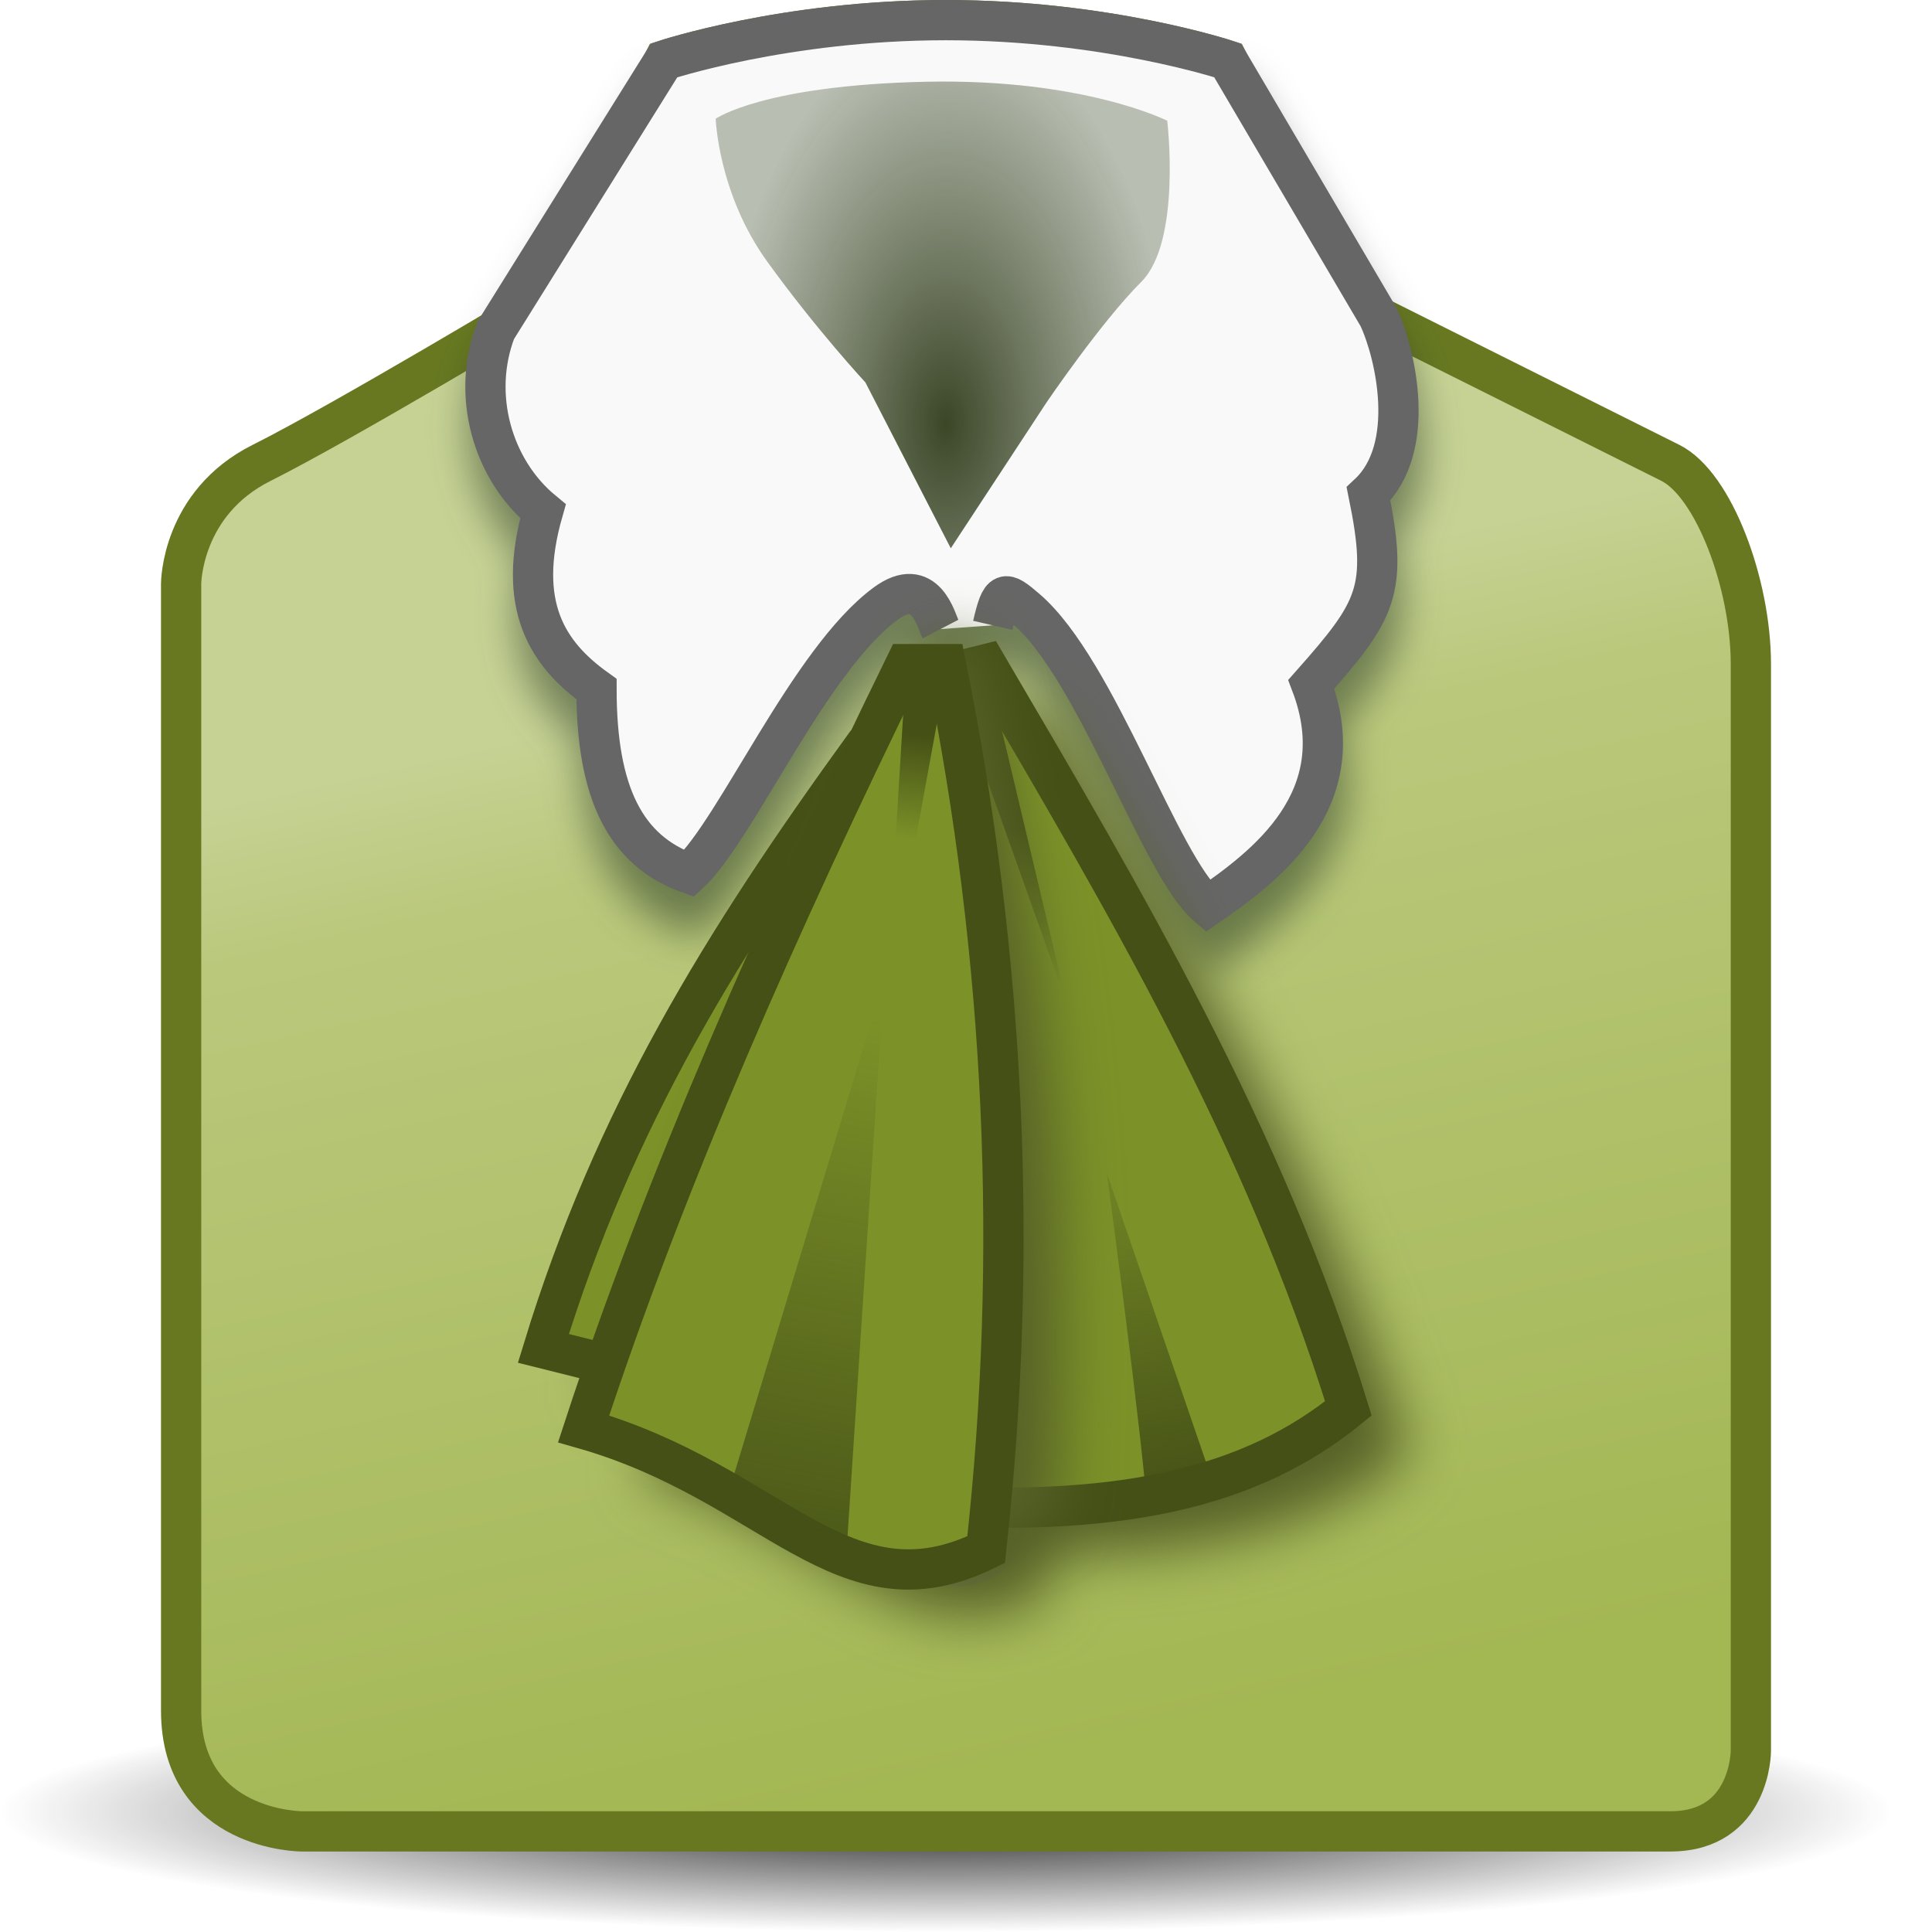
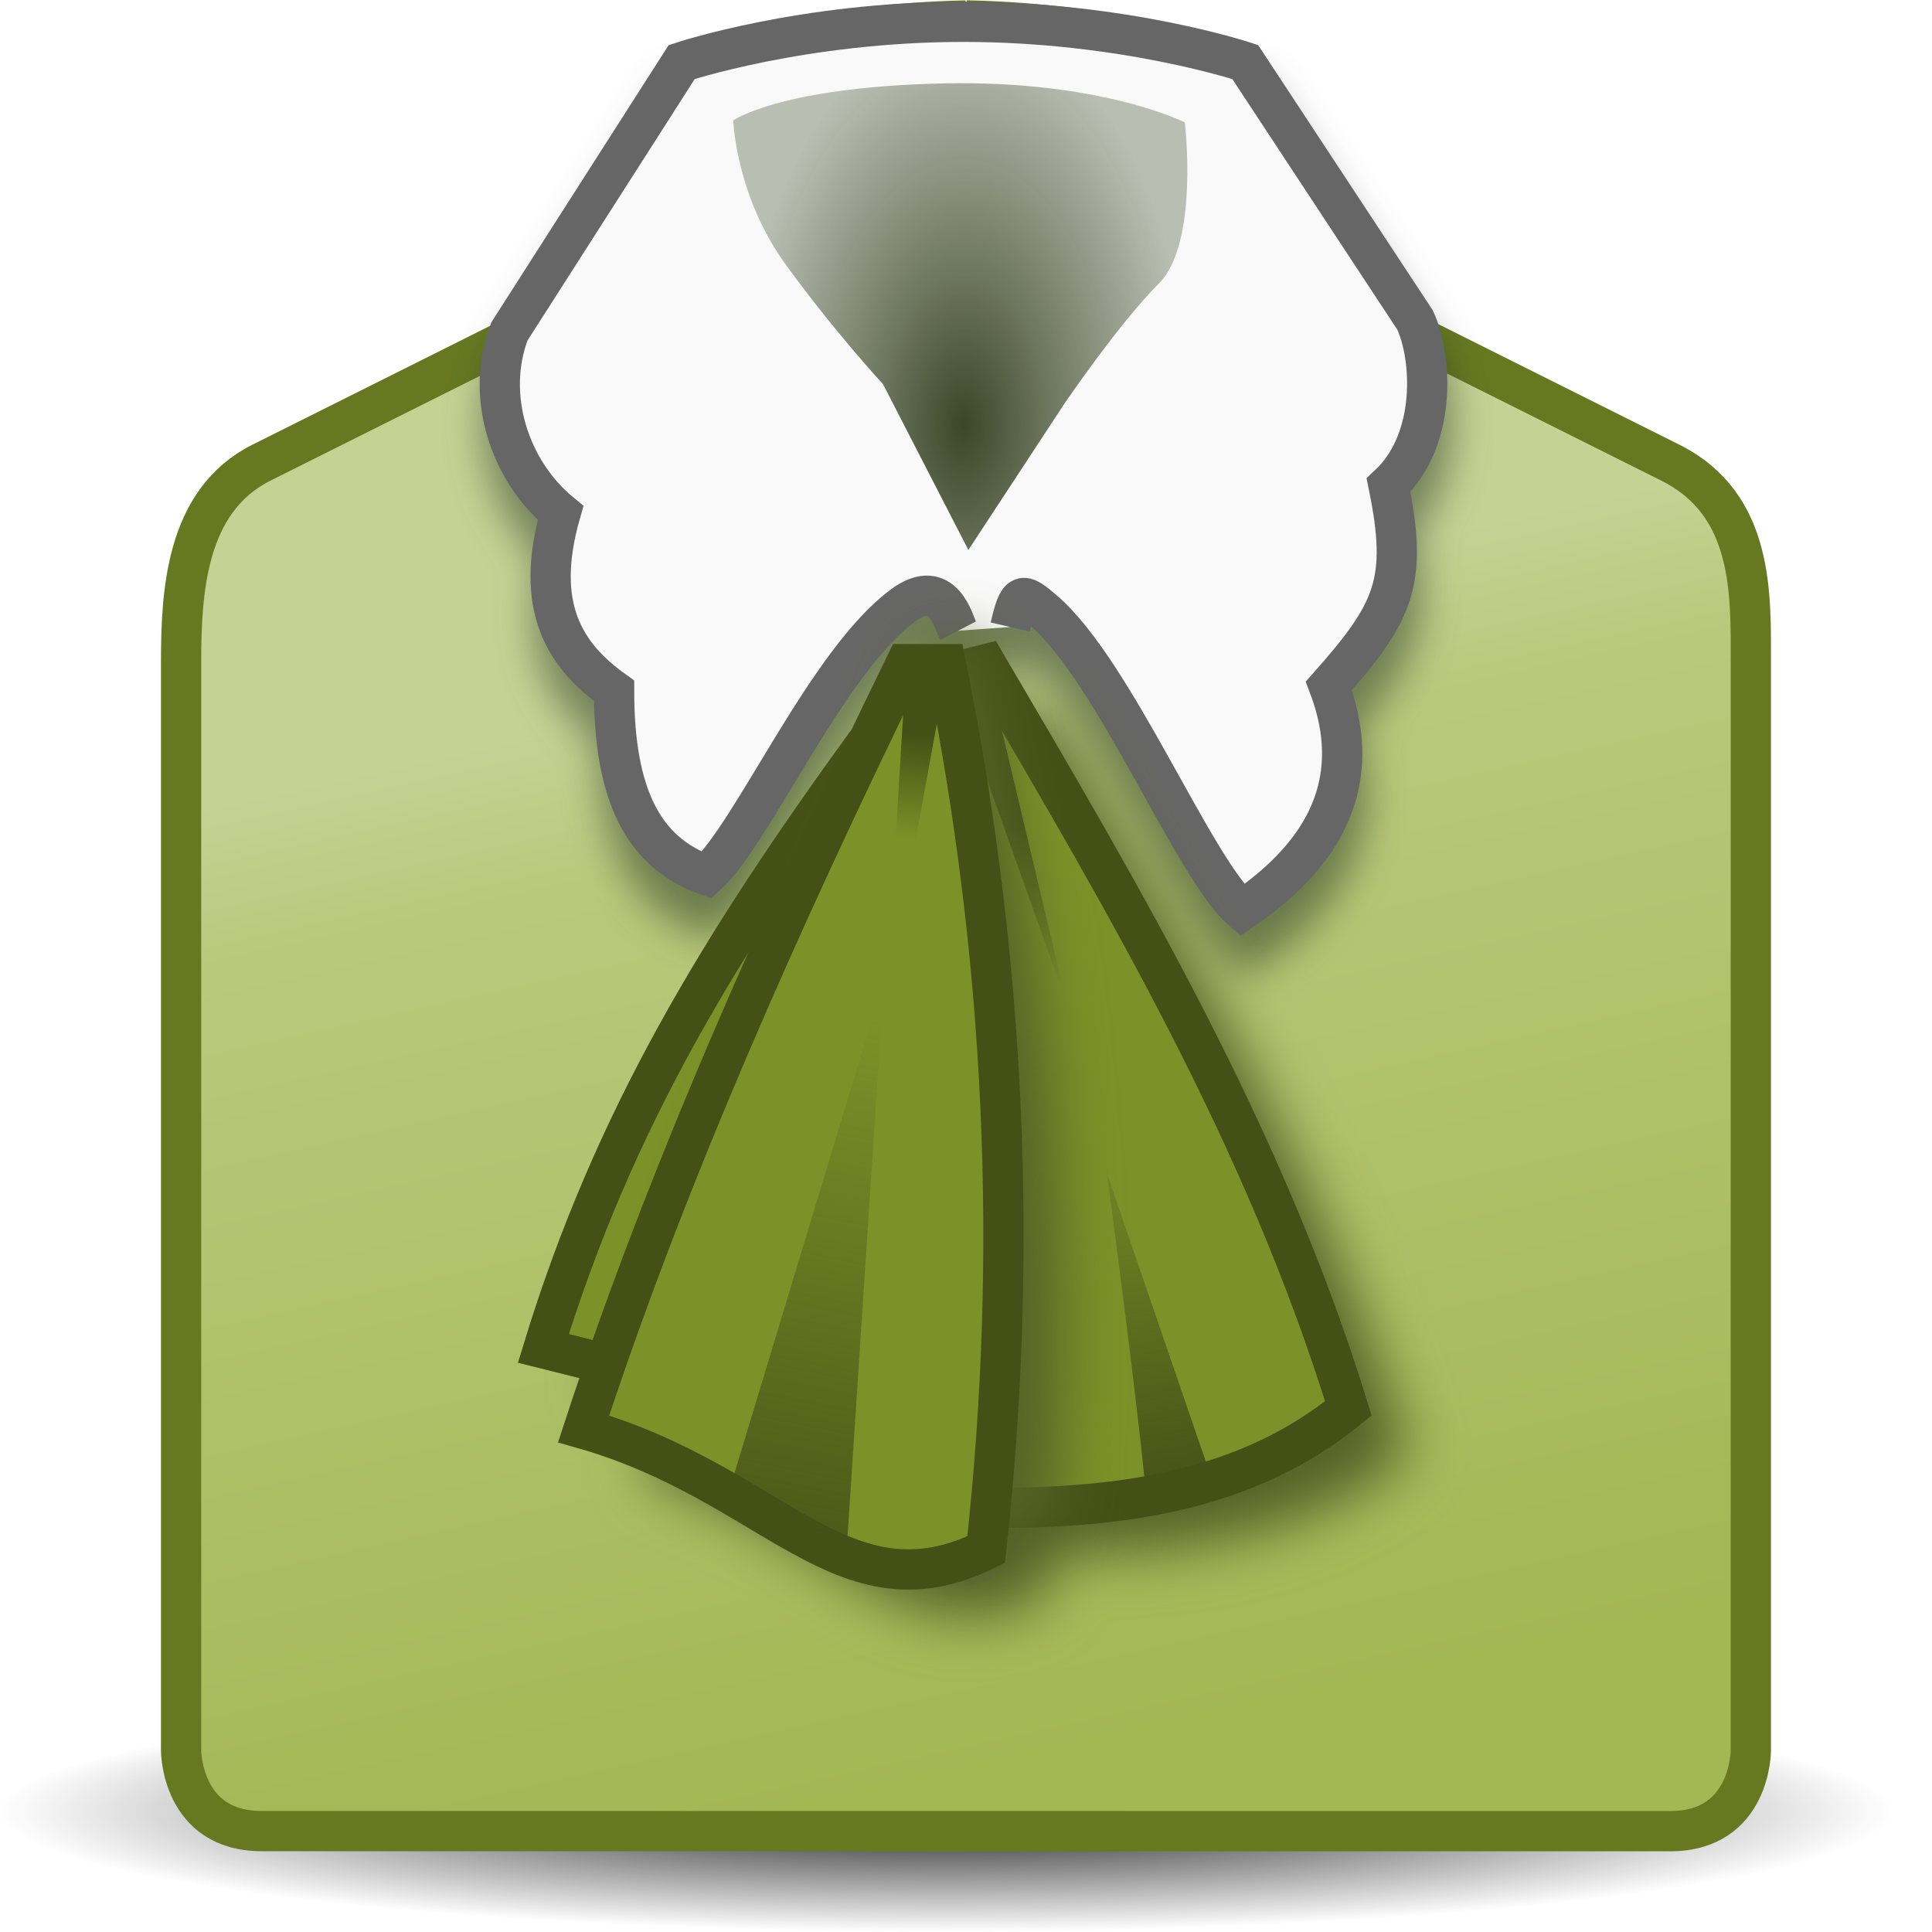
<svg xmlns="http://www.w3.org/2000/svg" xmlns:xlink="http://www.w3.org/1999/xlink" width="48" height="48" viewBox="0 0 48 48" version="1.1" id="svg1" xml:space="preserve">
  <defs id="defs1">
    <linearGradient id="linearGradient79">
      <stop style="stop-color:#a3b753;stop-opacity:1;" offset="0" id="stop79" />
      <stop style="stop-color:#bac87c;stop-opacity:1;" offset="0.855" id="stop81" />
      <stop style="stop-color:#c6d294;stop-opacity:1;" offset="1" id="stop80" />
    </linearGradient>
    <linearGradient id="linearGradient15">
      <stop style="stop-color:#445016;stop-opacity:1;" offset="0" id="stop15" />
      <stop style="stop-color:#445016;stop-opacity:0;" offset="1" id="stop16" />
    </linearGradient>
    <linearGradient id="linearGradient12">
      <stop style="stop-color:#445016;stop-opacity:1;" offset="0" id="stop12" />
      <stop style="stop-color:#445016;stop-opacity:0;" offset="1" id="stop13" />
    </linearGradient>
    <linearGradient id="linearGradient10">
      <stop style="stop-color:#445016;stop-opacity:1;" offset="0" id="stop10" />
      <stop style="stop-color:#445016;stop-opacity:0;" offset="1" id="stop11" />
    </linearGradient>
    <linearGradient id="linearGradient132">
      <stop style="stop-color:#1a1a1a;stop-opacity:1;" offset="0" id="stop132" />
      <stop style="stop-color:#1a1a1a;stop-opacity:0;" offset="1" id="stop133" />
    </linearGradient>
    <linearGradient id="linearGradient6">
      <stop style="stop-color:#3b4627;stop-opacity:1;" offset="0" id="stop6" />
      <stop style="stop-color:#4b5939;stop-opacity:0.365;" offset="1" id="stop7" />
    </linearGradient>
    <radialGradient xlink:href="#linearGradient6" id="radialGradient7" cx="23.035" cy="9.246" fx="23.035" fy="9.246" r="5.633" gradientTransform="matrix(0.9999628,0.00862211,-0.01525659,1.769407,0.6071283,-6.057828)" gradientUnits="userSpaceOnUse" />
    <filter style="color-interpolation-filters:sRGB" id="filter105" x="-0.378" y="-0.1" width="1.806" height="1.274">
      <feFlood result="flood" in="SourceGraphic" flood-opacity="0.498" flood-color="rgb(0,0,0)" id="feFlood104" />
      <feGaussianBlur result="blur" in="SourceGraphic" stdDeviation="1.243 0.5" id="feGaussianBlur104" />
      <feOffset result="offset" in="blur" dx="0.4" dy="0.9" id="feOffset104" />
      <feComposite result="comp1" operator="in" in="flood" in2="offset" id="feComposite104" />
      <feComposite result="comp2" operator="over" in="SourceGraphic" in2="comp1" id="feComposite105" />
    </filter>
    <filter style="color-interpolation-filters:sRGB" id="filter105-4" x="-0.378" y="-0.1" width="1.806" height="1.274">
      <feFlood result="flood" in="SourceGraphic" flood-opacity="0.498" flood-color="rgb(0,0,0)" id="feFlood104-8" />
      <feGaussianBlur result="blur" in="SourceGraphic" stdDeviation="1.243 0.5" id="feGaussianBlur104-1" />
      <feOffset result="offset" in="blur" dx="0.4" dy="0.9" id="feOffset104-2" />
      <feComposite result="comp1" operator="in" in="flood" in2="offset" id="feComposite104-9" />
      <feComposite result="comp2" operator="over" in="SourceGraphic" in2="comp1" id="feComposite105-3" />
    </filter>
    <filter style="color-interpolation-filters:sRGB;" id="filter131" x="-0.155" y="-0.075" width="1.44" height="1.15">
      <feFlood result="flood" in="SourceGraphic" flood-opacity="0.498" flood-color="rgb(0,0,0)" id="feFlood130" />
      <feGaussianBlur result="blur" in="SourceGraphic" stdDeviation="0.5" id="feGaussianBlur130" />
      <feOffset result="offset" in="blur" dx="1" dy="0" id="feOffset130" />
      <feComposite result="comp1" operator="in" in="flood" in2="offset" id="feComposite130" />
      <feComposite result="comp2" operator="over" in="SourceGraphic" in2="comp1" id="feComposite131" />
    </filter>
    <radialGradient xlink:href="#linearGradient132" id="radialGradient133" cx="24" cy="45.5" fx="24" fy="45.5" r="21" gradientTransform="matrix(1.119048,0,0,0.1428571,-3.357143,38.5)" gradientUnits="userSpaceOnUse" />
    <filter style="color-interpolation-filters:sRGB;" id="filter155" x="-0.074" y="-0.099" width="1.149" height="1.221">
      <feFlood result="flood" in="SourceGraphic" flood-opacity="0.498" flood-color="rgb(40,75,93)" id="feFlood154" />
      <feGaussianBlur result="blur" in="SourceGraphic" stdDeviation="0.6" id="feGaussianBlur154" />
      <feOffset result="offset" in="blur" dx="-0" dy="0.4" id="feOffset154" />
      <feComposite result="comp1" operator="in" in="flood" in2="offset" id="feComposite154" />
      <feComposite result="comp2" operator="over" in="SourceGraphic" in2="comp1" id="feComposite155" />
    </filter>
    <linearGradient xlink:href="#linearGradient10" id="linearGradient11" x1="20" y1="41" x2="23" y2="26" gradientUnits="userSpaceOnUse" />
    <linearGradient xlink:href="#linearGradient12" id="linearGradient13" x1="30.759" y1="37.689" x2="29" y2="27.537" gradientUnits="userSpaceOnUse" />
    <linearGradient xlink:href="#linearGradient15" id="linearGradient16" x1="26" y1="21" x2="27" y2="25" gradientUnits="userSpaceOnUse" />
    <linearGradient xlink:href="#linearGradient15" id="linearGradient17" gradientUnits="userSpaceOnUse" x1="24.529" y1="18.516" x2="24.25" y2="21.106" gradientTransform="translate(-1,0.25)" />
-     <filter style="color-interpolation-filters:sRGB;" id="filter56" x="-0.075" y="-0.077" width="1.154" height="1.206">
+     <filter style="color-interpolation-filters:sRGB;" id="filter56" x="-0.074" y="-0.077" width="1.152" height="1.205">
      <feFlood result="flood" in="SourceGraphic" flood-opacity="0.498" flood-color="rgb(29,47,29)" id="feFlood55" />
      <feGaussianBlur result="blur" in="SourceGraphic" stdDeviation="0.5" id="feGaussianBlur55" />
      <feOffset result="offset" in="blur" dx="0.1" dy="1" id="feOffset55" />
      <feComposite result="comp1" operator="in" in="flood" in2="offset" id="feComposite55" />
      <feComposite result="comp2" operator="over" in="SourceGraphic" in2="comp1" id="feComposite56" />
    </filter>
    <filter style="color-interpolation-filters:sRGB;" id="filter79" x="-0.128" y="-0.111" width="1.267" height="1.258">
      <feFlood result="flood" in="SourceGraphic" flood-opacity="0.498" flood-color="rgb(27,43,28)" id="feFlood78" />
      <feGaussianBlur result="blur" in="SourceGraphic" stdDeviation="0.8" id="feGaussianBlur78" />
      <feOffset result="offset" in="blur" dx="0.3" dy="0.9" id="feOffset78" />
      <feComposite result="comp1" operator="in" in="flood" in2="offset" id="feComposite78" />
      <feComposite result="comp2" operator="over" in="SourceGraphic" in2="comp1" id="feComposite79" />
    </filter>
-     <linearGradient xlink:href="#linearGradient79" id="linearGradient80" x1="29" y1="43" x2="23" y2="16" gradientUnits="userSpaceOnUse" />
    <filter style="color-interpolation-filters:sRGB" id="filter79-7" x="-0.128" y="-0.111" width="1.267" height="1.258">
      <feFlood result="flood" in="SourceGraphic" flood-opacity="0.498" flood-color="rgb(27,43,28)" id="feFlood78-5" />
      <feGaussianBlur result="blur" in="SourceGraphic" stdDeviation="0.8" id="feGaussianBlur78-3" />
      <feOffset result="offset" in="blur" dx="0.3" dy="0.9" id="feOffset78-5" />
      <feComposite result="comp1" operator="in" in="flood" in2="offset" id="feComposite78-6" />
      <feComposite result="comp2" operator="over" in="SourceGraphic" in2="comp1" id="feComposite79-2" />
    </filter>
    <filter style="color-interpolation-filters:sRGB;" id="filter22" x="-0.084" y="-0.075" width="1.168" height="1.149">
      <feFlood result="flood" in="SourceGraphic" flood-opacity="1" flood-color="rgb(80,80,80)" id="feFlood21" />
      <feGaussianBlur result="blur" in="SourceGraphic" stdDeviation="0.7" id="feGaussianBlur21" />
      <feOffset result="offset" in="blur" dx="0" dy="-0" id="feOffset21" />
      <feComposite result="comp1" operator="in" in="offset" in2="flood" id="feComposite21" />
      <feComposite result="comp2" operator="atop" in="comp1" in2="comp1" id="feComposite22" />
    </filter>
    <filter style="color-interpolation-filters:sRGB" id="filter22-0" x="-0.161" y="-0.075" width="1.322" height="1.149">
      <feFlood result="flood" in="SourceGraphic" flood-opacity="1" flood-color="rgb(80,80,80)" id="feFlood21-3" />
      <feGaussianBlur result="blur" in="SourceGraphic" stdDeviation="0.7" id="feGaussianBlur21-6" />
      <feOffset result="offset" in="blur" dx="0" dy="-0" id="feOffset21-1" />
      <feComposite result="comp1" operator="in" in="offset" in2="flood" id="feComposite21-0" />
      <feComposite result="comp2" operator="atop" in="comp1" in2="comp1" id="feComposite22-6" />
    </filter>
+     <linearGradient xlink:href="#linearGradient79" id="linearGradient14-5" gradientUnits="userSpaceOnUse" x1="29" y1="43" x2="23" y2="16" />
  </defs>
  <g id="layer1">
    <rect style="font-variation-settings:normal;opacity:1;vector-effect:none;fill:url(#radialGradient133);stroke:none;stroke-width:1;stroke-linecap:butt;stroke-linejoin:miter;stroke-miterlimit:4;stroke-dasharray:none;stroke-dashoffset:0;stroke-opacity:1;-inkscape-stroke:none;paint-order:normal" id="rect131" width="47" height="6" x="1.0444444e-07" y="42" />
-     <path id="path2" style="fill:url(#linearGradient80);stroke:#677821;stroke-linejoin:miter;fill-opacity:1" d="m 23.5,0.5 c -4,0 -7,1 -7,1 l -3,6 c 0,0 -5,3 -7,4 -2,1 -2,3 -2,3 v 28 c 0,3 3,3 3,3 H 41.5 c 2,0 2,-2 2,-2 v -27 c 0,-2 -0.925,-4.463 -2,-5 l -8,-4 -3,-6 c 0,0 -3,-1 -7,-1 z" />
-     <path style="fill:#f9f9f9;stroke:#666666;stroke-linejoin:miter;filter:url(#filter56)" d="M 23.365,15.63 C 23.263,15.434 23,14.262 22,15 c -1.895,1.398 -3.715,5.635 -4.88,6.703 -1.58,-0.566 -2.3,-2 -2.3,-4.582 -1.223,-0.875 -2,-2.076 -1.33,-4.418 C 12.229,11.665 11.702,9.806 12.319,8.203 l 4.181,-6.703 c 0,0 3,-1 7,-1 4,0 7,1 7,1 l 3.748,6.374 C 34.673,8.777 35.217,11.134 34,12.27 34.49,14.668 34.212,15.156 32.578,17 33.668,19.869 31.414,21.541 30,22.514 c -1.178,-1 -2.742,-5.864 -4.497,-7.376 -0.547,-0.472 -0.632,-0.495 -0.838,0.398" id="path1" />
-     <path style="font-variation-settings:normal;opacity:1;vector-effect:none;fill:url(#radialGradient7);fill-opacity:1;stroke:none;stroke-width:1;stroke-linecap:butt;stroke-linejoin:round;stroke-miterlimit:4;stroke-dasharray:none;stroke-dashoffset:0;stroke-opacity:1;-inkscape-stroke:none" d="m 17.781,2.95 c 0,0 1.174,-0.831 5.219,-0.919 C 26.923,1.946 29,3 29,3 29,3 29.357,6 28.357,7 27.357,8 26,10 26,10 l -2.378,3.622 -2.122,-4.122 c 0,0 -1.219,-1.312 -2.438,-3 -1.219,-1.688 -1.281,-3.55 -1.281,-3.55 z" id="path6" />
+     <path id="path11-0" style="fill:url(#linearGradient14-5);fill-opacity:1;stroke:#677821;stroke-linejoin:miter" d="m 24,0.514 c -3.741,0.079 -6.5,0.984 -6.5,0.984 l -3,6 -8,4 c -1.9,0.95 -2,3.25 -2,5 v 27 c 0,0 0,2 2,2 l 17.5,10e-4 17.5,0.001 c 2,0 2,-2 2,-2 v -27 c 0,-1.725 0.086,-3.957 -2,-5 l -8,-4 -2.992,-6.004 c 0,0 -2.759,-0.905 -6.5,-0.984" transform="translate(-0.00100043,-0.00526812)" />
+     <g id="g20" transform="translate(0.4368131,0.04138874)">
+       <path style="fill:#f9f9f9;stroke:#666666;stroke-linejoin:miter;filter:url(#filter56)" d="M 23.365,15.63 C 23.263,15.434 23,14.262 22,15 c -1.895,1.398 -3.715,5.635 -4.88,6.703 -1.58,-0.566 -2.3,-2 -2.3,-4.582 -1.223,-0.875 -2,-2.076 -1.33,-4.418 -1.261,-1.037 -1.887,-2.908 -1.27,-4.511 l 4.28,-6.692 c 0,0 3,-1 7,-1 4,0 7,1 7,1 l 4.219,6.408 c 0.425,0.903 0.558,2.968 -0.659,4.104 0.49,2.398 0.151,3.144 -1.483,4.988 1.09,2.869 -0.739,4.602 -2.153,5.575 -1.178,-1 -3.167,-5.925 -4.922,-7.437 -0.547,-0.472 -0.632,-0.495 -0.838,0.398" id="path1" />
+       <path style="font-variation-settings:normal;opacity:1;vector-effect:none;fill:url(#radialGradient7);fill-opacity:1;stroke:none;stroke-width:1;stroke-linecap:butt;stroke-linejoin:round;stroke-miterlimit:4;stroke-dasharray:none;stroke-dashoffset:0;stroke-opacity:1;-inkscape-stroke:none" d="m 17.781,2.95 c 0,0 1.174,-0.831 5.219,-0.919 C 26.923,1.946 29,3 29,3 29,3 29.357,6 28.357,7 27.357,8 26,10 26,10 l -2.378,3.622 -2.122,-4.122 c 0,0 -1.219,-1.312 -2.438,-3 -1.219,-1.688 -1.281,-3.55 -1.281,-3.55 z" id="path6" />
+     </g>
    <circle style="font-variation-settings:normal;opacity:1;vector-effect:none;fill:#dbd6cc;fill-opacity:1;stroke:#9d9b96;stroke-width:1;stroke-linecap:butt;stroke-linejoin:round;stroke-miterlimit:4;stroke-dasharray:none;stroke-dashoffset:0;stroke-opacity:1;-inkscape-stroke:none" id="path9" cx="23.875" cy="37.854" r="1.062" />
    <g id="g19-2" transform="translate(-23.09218,-26.16117)" style="fill:#566227;stroke:none;filter:url(#filter22);fill-opacity:1">
      <path id="path5-6" style="font-variation-settings:normal;opacity:1;vector-effect:none;fill:#566227;fill-opacity:1;stroke:none;stroke-width:1;stroke-linecap:butt;stroke-linejoin:miter;stroke-miterlimit:4;stroke-dasharray:none;stroke-dashoffset:0;stroke-opacity:1;-inkscape-stroke:none" d="m 23,17.001 c -0.316,0.646 -0.626,1.291 -0.936,1.936 l -0.064,0.064 c -3.581,4.941 -6.248,9.275 -8,15 l 1.545,0.387 c -0.187,0.538 -0.37,1.077 -0.545,1.613 4.733,1.351 6.439,4.759 10,3 0.039,-0.349 0.072,-0.698 0.105,-1.047 4.16,0.045 6.848,-0.795 8.895,-2.463 -2.1,-6.793 -5.565,-12.63 -9,-18.49 l -0.955,0.238 c -0.016,-0.079 -0.029,-0.159 -0.045,-0.238 z" transform="translate(24.1012,26.82981)" />
    </g>
    <circle style="font-variation-settings:normal;opacity:1;vector-effect:none;fill:#dbd6cc;fill-opacity:1;stroke:#9d9b96;stroke-width:1;stroke-linecap:butt;stroke-linejoin:round;stroke-miterlimit:4;stroke-dasharray:none;stroke-dashoffset:0;stroke-opacity:1;-inkscape-stroke:none" id="circle9" cx="23.938" cy="27" r="1.062" />
    <g id="g19" transform="translate(-0.5,-0.5)">
      <path style="font-variation-settings:normal;opacity:1;vector-effect:none;fill:#7c9128;fill-opacity:1;stroke:#445016;stroke-width:1;stroke-linecap:butt;stroke-linejoin:miter;stroke-miterlimit:4;stroke-dasharray:none;stroke-dashoffset:0;stroke-opacity:1;-inkscape-stroke:none" d="m 22,19 c -3.581,4.941 -6.248,9.275 -8,15 l 8,2 1,-18 z" id="path5" />
      <g id="g18">
        <path style="font-variation-settings:normal;opacity:1;vector-effect:none;fill:#7c9128;fill-opacity:1;stroke:#445016;stroke-width:1;stroke-linecap:butt;stroke-linejoin:miter;stroke-miterlimit:4;stroke-dasharray:none;stroke-dashoffset:0;stroke-opacity:1;-inkscape-stroke:none;stop-color:#000000;stop-opacity:1" d="M 23,17.5 C 22.354,24.214 21.809,29.984 22.812,37.854 28.323,38.268 31.6,37.448 34,35.492 31.9,28.699 28.435,22.86 25,17 Z" id="path3" />
        <path style="font-variation-settings:normal;opacity:1;vector-effect:none;fill:url(#linearGradient13);fill-opacity:1;stroke:none;stroke-width:1;stroke-linecap:butt;stroke-linejoin:miter;stroke-miterlimit:4;stroke-dasharray:none;stroke-dashoffset:0;stroke-opacity:1;-inkscape-stroke:none" d="m 29,38 c -0.114,-1.762 -1,-8.351 -1,-8.351 l 2.759,8.04 z" id="path7" />
        <path style="font-variation-settings:normal;opacity:1;vector-effect:none;fill:url(#linearGradient16);fill-opacity:1;stroke:none;stroke-width:1;stroke-linecap:butt;stroke-linejoin:miter;stroke-miterlimit:4;stroke-dasharray:none;stroke-dashoffset:0;stroke-opacity:1;-inkscape-stroke:none" d="M 25,17 27,25.424 24,17 Z" id="path8" />
      </g>
      <path id="path4-6" style="font-variation-settings:normal;vector-effect:none;fill:#566227;fill-opacity:1;stroke:none;stroke-width:1;stroke-linecap:butt;stroke-linejoin:miter;stroke-miterlimit:4;stroke-dasharray:none;stroke-dashoffset:0;stroke-opacity:1;-inkscape-stroke:none;filter:url(#filter22-0);stop-color:#000000" d="m 23,17 c -3.139,6.419 -5.966,12.781 -8,19 4.733,1.351 6.439,4.759 10,3 0.81,-7.333 0.476,-14.667 -1,-22 z" transform="rotate(-2.730929,11.22004,2.74482)" />
      <g id="g17">
        <path style="fill:#7c9128;fill-opacity:1;stroke:#445016;stroke-opacity:1;-inkscape-stroke:none" d="m 23,17 c -3.139,6.419 -5.966,12.781 -8,19 4.733,1.351 6.439,4.759 10,3 0.81,-7.333 0.476,-14.667 -1,-22 z" id="path4" />
        <path style="font-variation-settings:normal;vector-effect:none;fill:url(#linearGradient17);fill-opacity:1;stroke:none;stroke-width:1;stroke-linecap:butt;stroke-linejoin:miter;stroke-miterlimit:4;stroke-dasharray:none;stroke-dashoffset:0;stroke-opacity:1;-inkscape-stroke:none" d="M 24,17.25 22.5,25.462 23,17.25 Z" id="path8-1" />
        <path style="font-variation-settings:normal;opacity:1;vector-effect:none;fill:url(#linearGradient11);stroke:none;stroke-width:1;stroke-linecap:butt;stroke-linejoin:miter;stroke-miterlimit:4;stroke-dasharray:none;stroke-dashoffset:0;stroke-opacity:1;-inkscape-stroke:none" d="M 21.535,39 22.467,24.817 18.599,37.591 Z" id="path10" />
      </g>
    </g>
  </g>
</svg>
